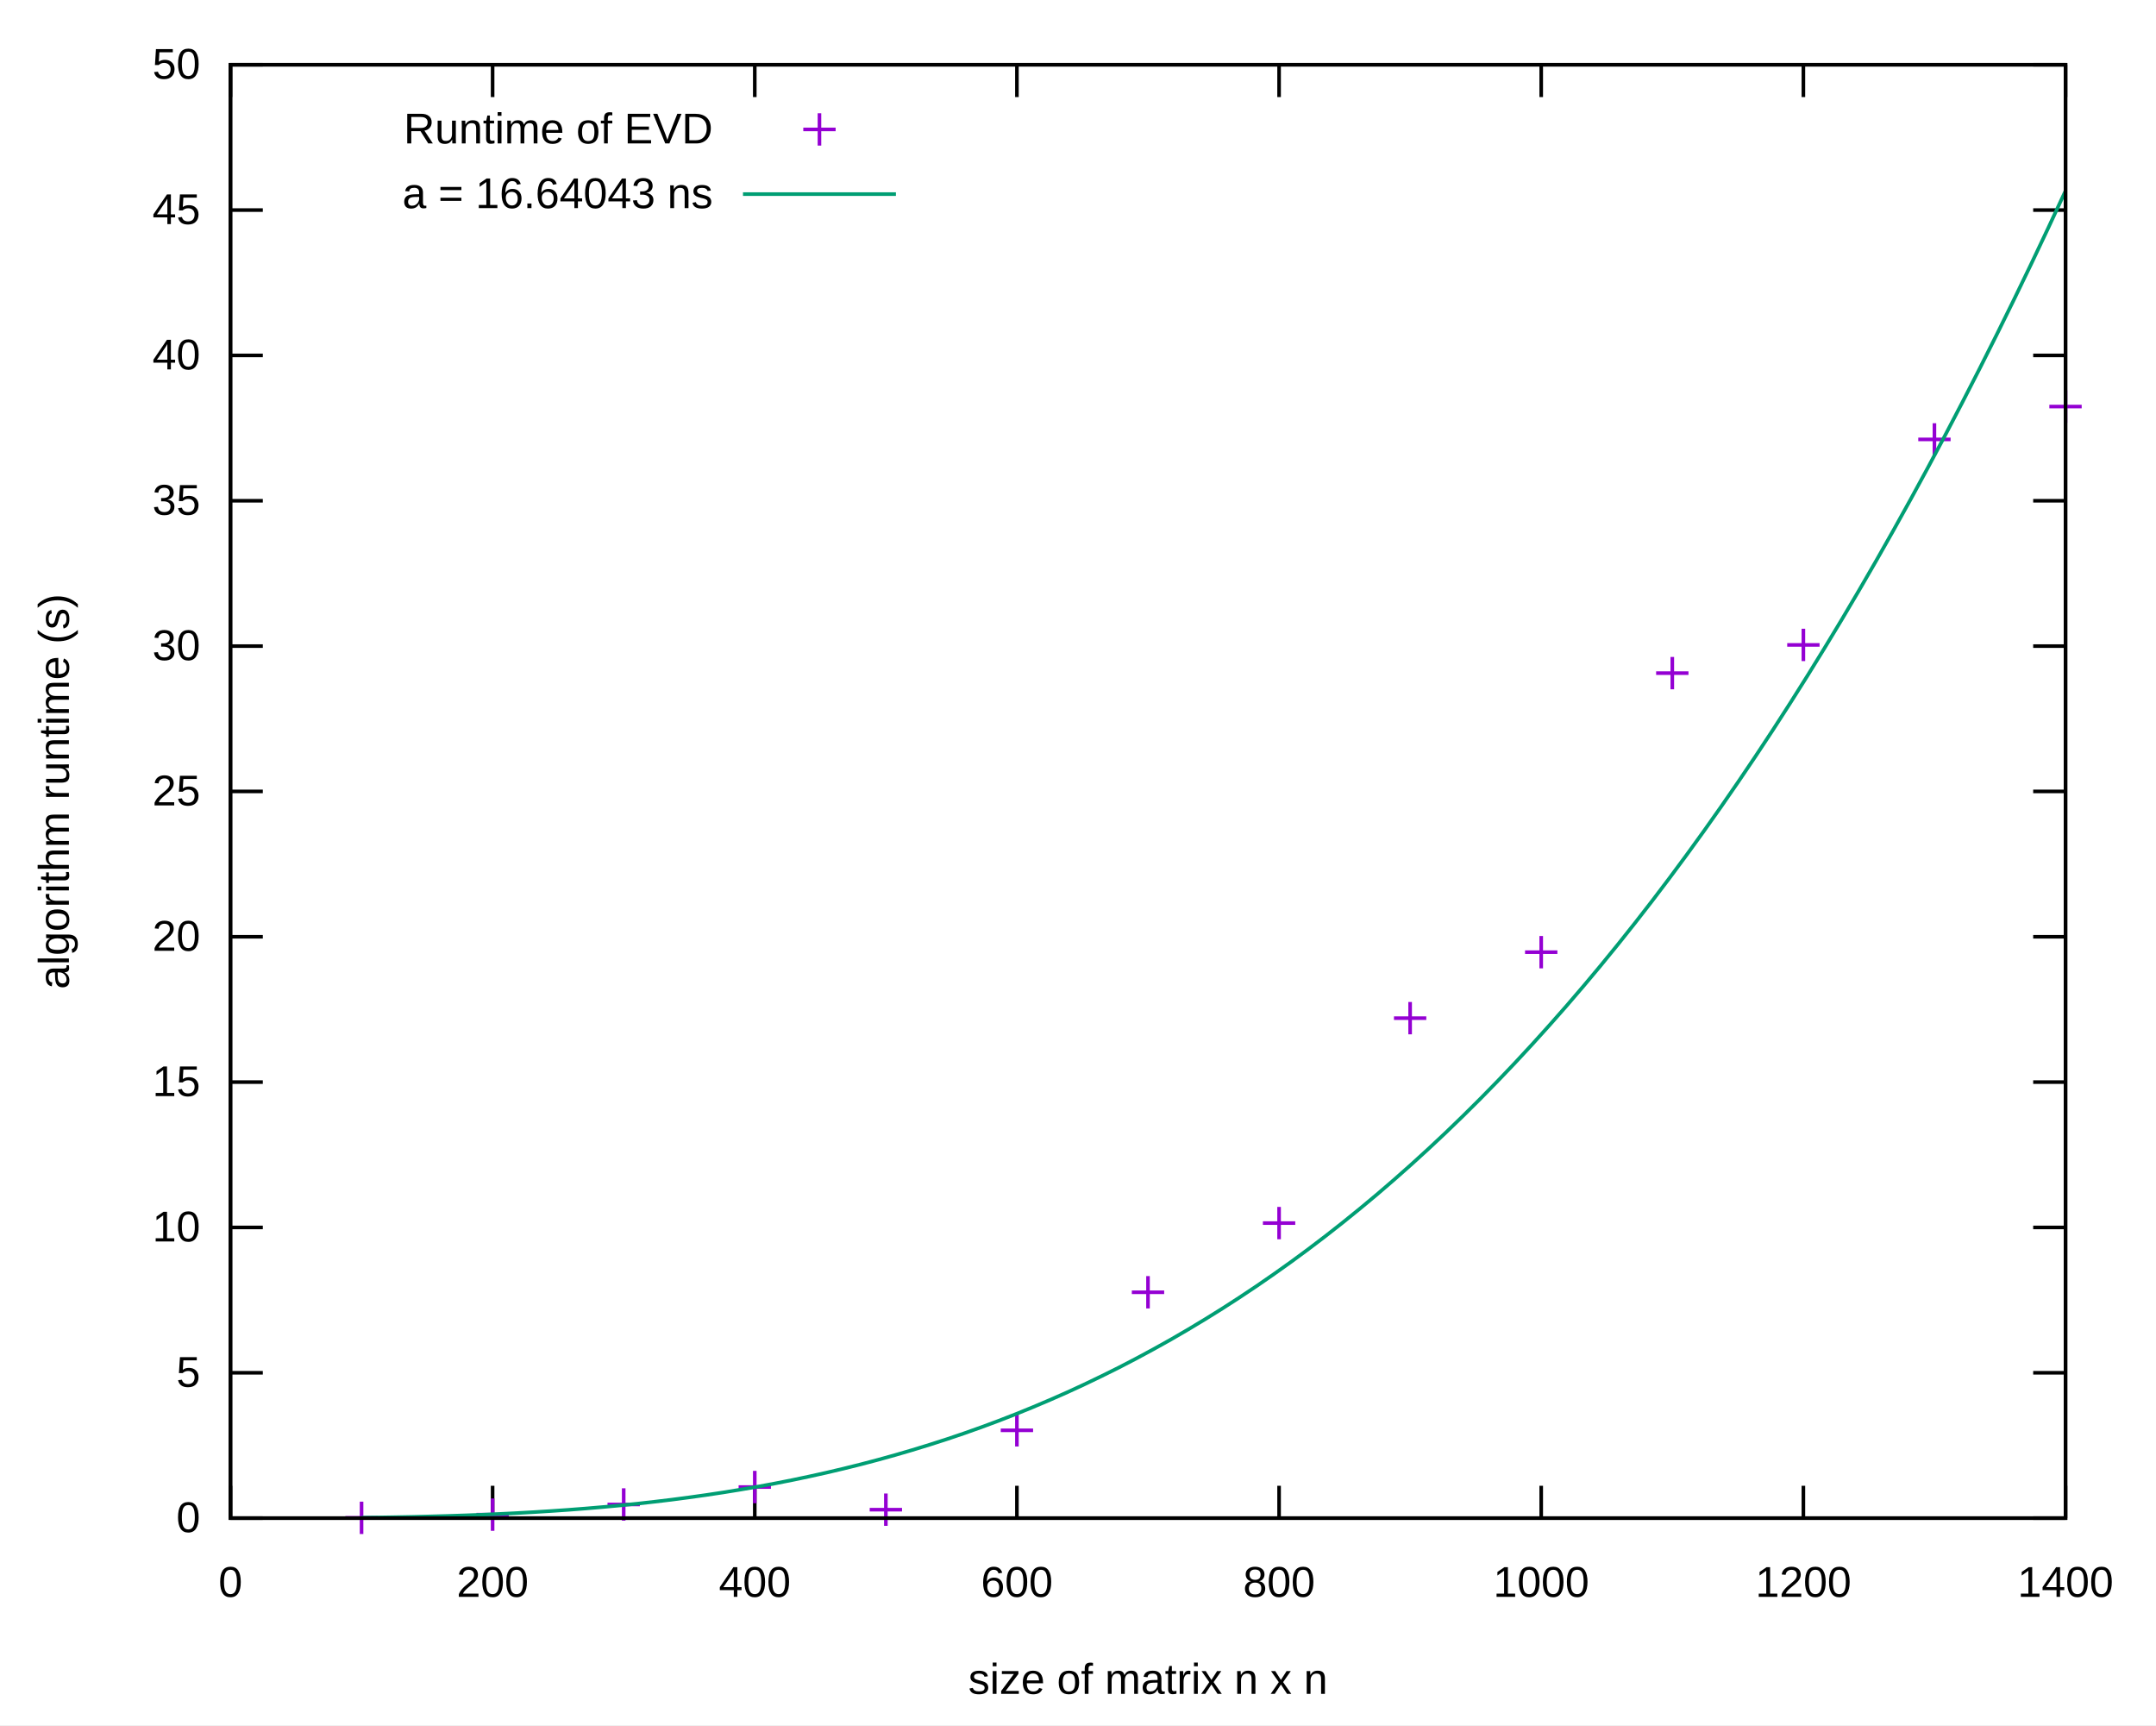
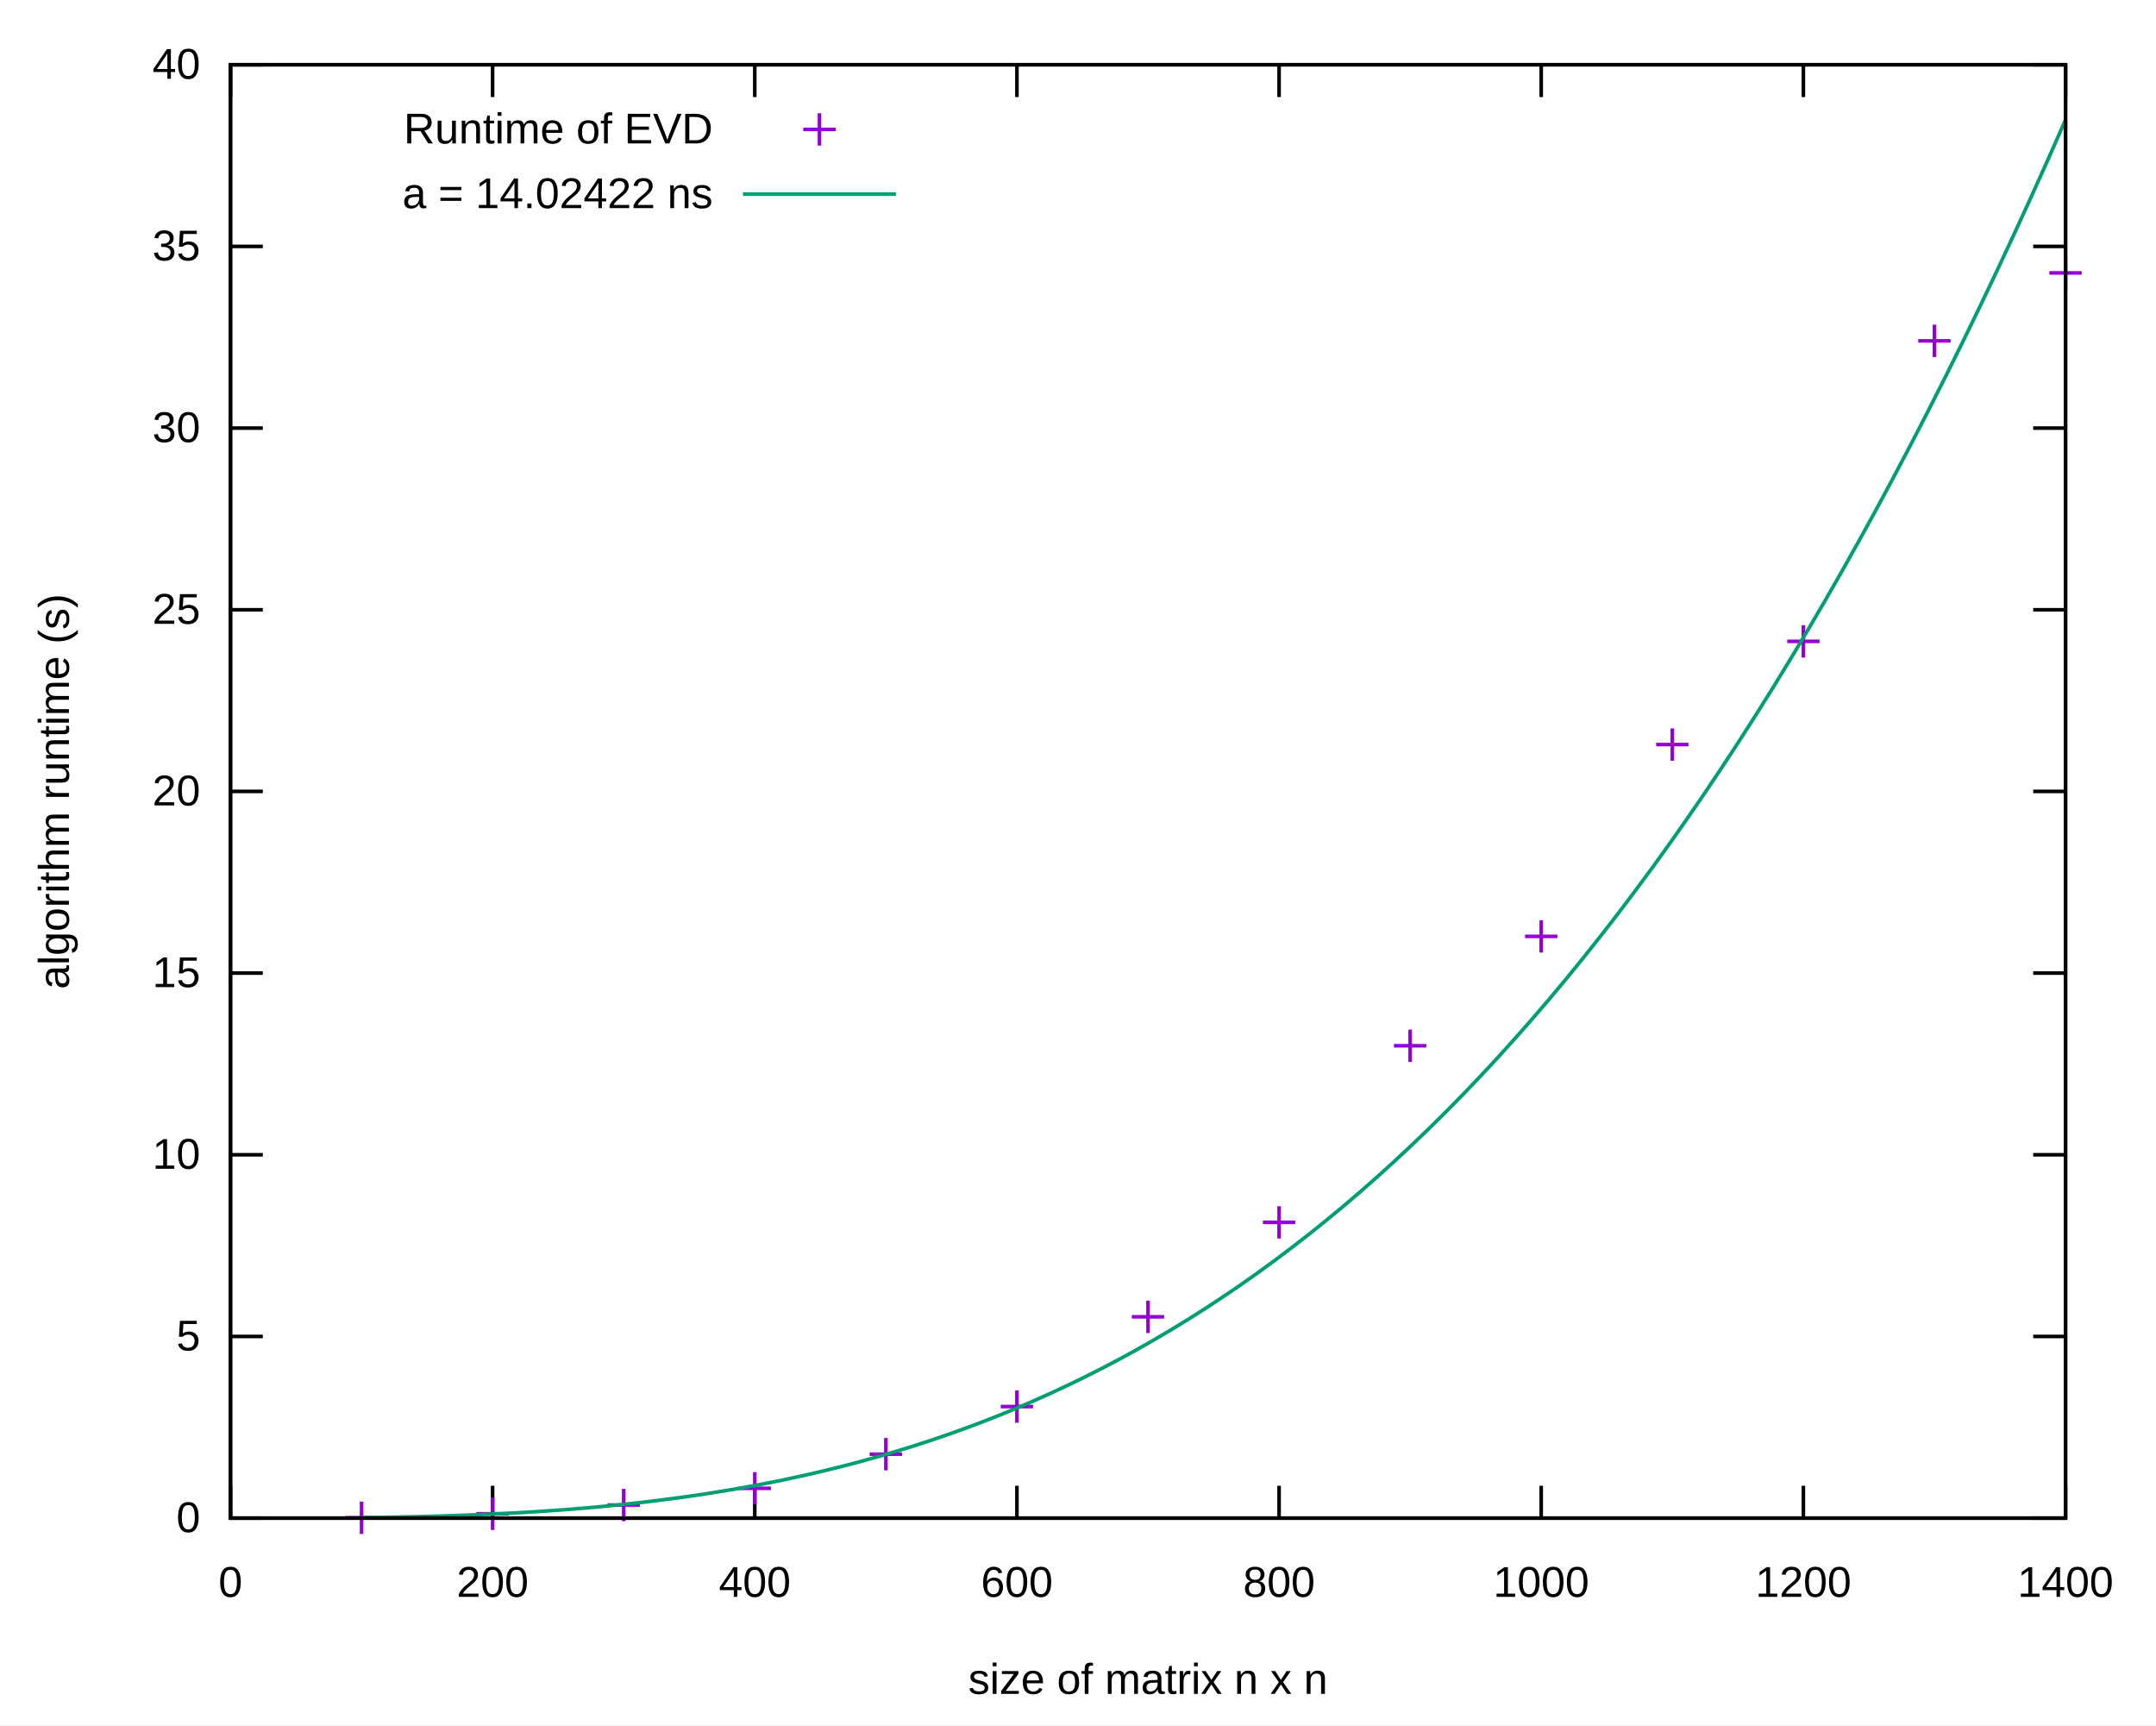
<svg xmlns="http://www.w3.org/2000/svg" xmlns:xlink="http://www.w3.org/1999/xlink" width="600" height="480" viewBox="0 0 600 480">
  <g id="gnuplot_canvas">
    <rect x="0" y="0" width="600" height="480" fill="#ffffff" />
    <defs>
      <circle id="gpDot" r="0.5" stroke-width="0.5" stroke="currentColor" />
      <path id="gpPt0" stroke-width="0.222" stroke="currentColor" d="M-1,0 h2 M0,-1 v2" />
      <path id="gpPt1" stroke-width="0.222" stroke="currentColor" d="M-1,-1 L1,1 M1,-1 L-1,1" />
      <path id="gpPt2" stroke-width="0.222" stroke="currentColor" d="M-1,0 L1,0 M0,-1 L0,1 M-1,-1 L1,1 M-1,1 L1,-1" />
      <rect id="gpPt3" stroke-width="0.222" stroke="currentColor" x="-1" y="-1" width="2" height="2" />
      <rect id="gpPt4" stroke-width="0.222" stroke="currentColor" fill="currentColor" x="-1" y="-1" width="2" height="2" />
      <circle id="gpPt5" stroke-width="0.222" stroke="currentColor" cx="0" cy="0" r="1" />
      <use xlink:href="#gpPt5" id="gpPt6" fill="currentColor" stroke="none" />
      <path id="gpPt7" stroke-width="0.222" stroke="currentColor" d="M0,-1.33 L-1.33,0.67 L1.33,0.67 z" />
      <use xlink:href="#gpPt7" id="gpPt8" fill="currentColor" stroke="none" />
      <use xlink:href="#gpPt7" id="gpPt9" stroke="currentColor" transform="rotate(180)" />
      <use xlink:href="#gpPt9" id="gpPt10" fill="currentColor" stroke="none" />
      <use xlink:href="#gpPt3" id="gpPt11" stroke="currentColor" transform="rotate(45)" />
      <use xlink:href="#gpPt11" id="gpPt12" fill="currentColor" stroke="none" />
      <path id="gpPt13" stroke-width="0.222" stroke="currentColor" d="M0,1.330 L1.265,0.411 L0.782,-1.067 L-0.782,-1.076 L-1.265,0.411 z" />
      <use xlink:href="#gpPt13" id="gpPt14" fill="currentColor" stroke="none" />
      <filter id="textbox" filterUnits="objectBoundingBox" x="0" y="0" height="1" width="1">
        <feFlood flood-color="#FFFFFF" flood-opacity="1" result="bgnd" />
        <feComposite in="SourceGraphic" in2="bgnd" operator="atop" />
      </filter>
      <filter id="greybox" filterUnits="objectBoundingBox" x="0" y="0" height="1" width="1">
        <feFlood flood-color="lightgrey" flood-opacity="1" result="grey" />
        <feComposite in="SourceGraphic" in2="grey" operator="atop" />
      </filter>
    </defs>
    <g fill="none" color="#FFFFFF" stroke="currentColor" stroke-width="1.00" stroke-linecap="butt" stroke-linejoin="miter">
</g>
    <g fill="none" color="black" stroke="currentColor" stroke-width="1.00" stroke-linecap="butt" stroke-linejoin="miter">
      <path stroke="black" d="M64.14,422.40 L73.14,422.40 M574.82,422.40 L565.82,422.40  " />
      <g transform="translate(55.75,426.30)" stroke="none" fill="black" font-family="Arial" font-size="12.00" text-anchor="end">
        <text>
          <tspan font-family="Arial"> 0</tspan>
        </text>
      </g>
    </g>
    <g fill="none" color="black" stroke="currentColor" stroke-width="1.00" stroke-linecap="butt" stroke-linejoin="miter">
-       <path stroke="black" d="M64.14,381.96 L73.14,381.96 M574.82,381.96 L565.82,381.96  " />
-       <g transform="translate(55.75,385.86)" stroke="none" fill="black" font-family="Arial" font-size="12.00" text-anchor="end">
+       <path stroke="black" d="M64.14,371.85 L73.14,371.85 M574.82,371.85 L565.82,371.85  " />
+       <g transform="translate(55.75,375.75)" stroke="none" fill="black" font-family="Arial" font-size="12.00" text-anchor="end">
        <text>
          <tspan font-family="Arial"> 5</tspan>
        </text>
      </g>
    </g>
    <g fill="none" color="black" stroke="currentColor" stroke-width="1.00" stroke-linecap="butt" stroke-linejoin="miter">
-       <path stroke="black" d="M64.14,341.52 L73.14,341.52 M574.82,341.52 L565.82,341.52  " />
-       <g transform="translate(55.75,345.42)" stroke="none" fill="black" font-family="Arial" font-size="12.00" text-anchor="end">
+       <path stroke="black" d="M64.14,321.30 L73.14,321.30 M574.82,321.30 L565.82,321.30  " />
+       <g transform="translate(55.75,325.20)" stroke="none" fill="black" font-family="Arial" font-size="12.00" text-anchor="end">
        <text>
          <tspan font-family="Arial"> 10</tspan>
        </text>
      </g>
    </g>
    <g fill="none" color="black" stroke="currentColor" stroke-width="1.00" stroke-linecap="butt" stroke-linejoin="miter">
-       <path stroke="black" d="M64.14,301.08 L73.14,301.08 M574.82,301.08 L565.82,301.08  " />
-       <g transform="translate(55.75,304.98)" stroke="none" fill="black" font-family="Arial" font-size="12.00" text-anchor="end">
+       <path stroke="black" d="M64.14,270.75 L73.14,270.75 M574.82,270.75 L565.82,270.75  " />
+       <g transform="translate(55.75,274.65)" stroke="none" fill="black" font-family="Arial" font-size="12.00" text-anchor="end">
        <text>
          <tspan font-family="Arial"> 15</tspan>
-         </text>
-       </g>
-     </g>
-     <g fill="none" color="black" stroke="currentColor" stroke-width="1.00" stroke-linecap="butt" stroke-linejoin="miter">
-       <path stroke="black" d="M64.14,260.64 L73.14,260.64 M574.82,260.64 L565.82,260.64  " />
-       <g transform="translate(55.75,264.54)" stroke="none" fill="black" font-family="Arial" font-size="12.00" text-anchor="end">
-         <text>
-           <tspan font-family="Arial"> 20</tspan>
        </text>
      </g>
    </g>
    <g fill="none" color="black" stroke="currentColor" stroke-width="1.00" stroke-linecap="butt" stroke-linejoin="miter">
      <path stroke="black" d="M64.14,220.20 L73.14,220.20 M574.82,220.20 L565.82,220.20  " />
      <g transform="translate(55.75,224.10)" stroke="none" fill="black" font-family="Arial" font-size="12.00" text-anchor="end">
        <text>
+           <tspan font-family="Arial"> 20</tspan>
+         </text>
+       </g>
+     </g>
+     <g fill="none" color="black" stroke="currentColor" stroke-width="1.00" stroke-linecap="butt" stroke-linejoin="miter">
+       <path stroke="black" d="M64.14,169.66 L73.14,169.66 M574.82,169.66 L565.82,169.66  " />
+       <g transform="translate(55.75,173.56)" stroke="none" fill="black" font-family="Arial" font-size="12.00" text-anchor="end">
+         <text>
          <tspan font-family="Arial"> 25</tspan>
        </text>
      </g>
    </g>
    <g fill="none" color="black" stroke="currentColor" stroke-width="1.00" stroke-linecap="butt" stroke-linejoin="miter">
-       <path stroke="black" d="M64.14,179.77 L73.14,179.77 M574.82,179.77 L565.82,179.77  " />
-       <g transform="translate(55.75,183.67)" stroke="none" fill="black" font-family="Arial" font-size="12.00" text-anchor="end">
+       <path stroke="black" d="M64.14,119.11 L73.14,119.11 M574.82,119.11 L565.82,119.11  " />
+       <g transform="translate(55.75,123.01)" stroke="none" fill="black" font-family="Arial" font-size="12.00" text-anchor="end">
        <text>
          <tspan font-family="Arial"> 30</tspan>
        </text>
      </g>
    </g>
    <g fill="none" color="black" stroke="currentColor" stroke-width="1.00" stroke-linecap="butt" stroke-linejoin="miter">
-       <path stroke="black" d="M64.14,139.33 L73.14,139.33 M574.82,139.33 L565.82,139.33  " />
-       <g transform="translate(55.75,143.23)" stroke="none" fill="black" font-family="Arial" font-size="12.00" text-anchor="end">
+       <path stroke="black" d="M64.14,68.56 L73.14,68.56 M574.82,68.56 L565.82,68.56  " />
+       <g transform="translate(55.75,72.46)" stroke="none" fill="black" font-family="Arial" font-size="12.00" text-anchor="end">
        <text>
          <tspan font-family="Arial"> 35</tspan>
-         </text>
-       </g>
-     </g>
-     <g fill="none" color="black" stroke="currentColor" stroke-width="1.00" stroke-linecap="butt" stroke-linejoin="miter">
-       <path stroke="black" d="M64.14,98.89 L73.14,98.89 M574.82,98.89 L565.82,98.89  " />
-       <g transform="translate(55.75,102.79)" stroke="none" fill="black" font-family="Arial" font-size="12.00" text-anchor="end">
-         <text>
-           <tspan font-family="Arial"> 40</tspan>
-         </text>
-       </g>
-     </g>
-     <g fill="none" color="black" stroke="currentColor" stroke-width="1.00" stroke-linecap="butt" stroke-linejoin="miter">
-       <path stroke="black" d="M64.14,58.45 L73.14,58.45 M574.82,58.45 L565.82,58.45  " />
-       <g transform="translate(55.75,62.35)" stroke="none" fill="black" font-family="Arial" font-size="12.00" text-anchor="end">
-         <text>
-           <tspan font-family="Arial"> 45</tspan>
        </text>
      </g>
    </g>
    <g fill="none" color="black" stroke="currentColor" stroke-width="1.00" stroke-linecap="butt" stroke-linejoin="miter">
      <path stroke="black" d="M64.14,18.01 L73.14,18.01 M574.82,18.01 L565.82,18.01  " />
      <g transform="translate(55.75,21.91)" stroke="none" fill="black" font-family="Arial" font-size="12.00" text-anchor="end">
        <text>
-           <tspan font-family="Arial"> 50</tspan>
+           <tspan font-family="Arial"> 40</tspan>
        </text>
      </g>
    </g>
    <g fill="none" color="black" stroke="currentColor" stroke-width="1.00" stroke-linecap="butt" stroke-linejoin="miter">
      <path stroke="black" d="M64.14,422.40 L64.14,413.40 M64.14,18.01 L64.14,27.01  " />
      <g transform="translate(64.14,444.30)" stroke="none" fill="black" font-family="Arial" font-size="12.00" text-anchor="middle">
        <text>
          <tspan font-family="Arial"> 0</tspan>
        </text>
      </g>
    </g>
    <g fill="none" color="black" stroke="currentColor" stroke-width="1.00" stroke-linecap="butt" stroke-linejoin="miter">
      <path stroke="black" d="M137.09,422.40 L137.09,413.40 M137.09,18.01 L137.09,27.01  " />
      <g transform="translate(137.09,444.30)" stroke="none" fill="black" font-family="Arial" font-size="12.00" text-anchor="middle">
        <text>
          <tspan font-family="Arial"> 200</tspan>
        </text>
      </g>
    </g>
    <g fill="none" color="black" stroke="currentColor" stroke-width="1.00" stroke-linecap="butt" stroke-linejoin="miter">
      <path stroke="black" d="M210.05,422.40 L210.05,413.40 M210.05,18.01 L210.05,27.01  " />
      <g transform="translate(210.05,444.30)" stroke="none" fill="black" font-family="Arial" font-size="12.00" text-anchor="middle">
        <text>
          <tspan font-family="Arial"> 400</tspan>
        </text>
      </g>
    </g>
    <g fill="none" color="black" stroke="currentColor" stroke-width="1.00" stroke-linecap="butt" stroke-linejoin="miter">
      <path stroke="black" d="M283.00,422.40 L283.00,413.40 M283.00,18.01 L283.00,27.01  " />
      <g transform="translate(283.00,444.30)" stroke="none" fill="black" font-family="Arial" font-size="12.00" text-anchor="middle">
        <text>
          <tspan font-family="Arial"> 600</tspan>
        </text>
      </g>
    </g>
    <g fill="none" color="black" stroke="currentColor" stroke-width="1.00" stroke-linecap="butt" stroke-linejoin="miter">
      <path stroke="black" d="M355.96,422.40 L355.96,413.40 M355.96,18.01 L355.96,27.01  " />
      <g transform="translate(355.96,444.30)" stroke="none" fill="black" font-family="Arial" font-size="12.00" text-anchor="middle">
        <text>
          <tspan font-family="Arial"> 800</tspan>
        </text>
      </g>
    </g>
    <g fill="none" color="black" stroke="currentColor" stroke-width="1.00" stroke-linecap="butt" stroke-linejoin="miter">
      <path stroke="black" d="M428.91,422.40 L428.91,413.40 M428.91,18.01 L428.91,27.01  " />
      <g transform="translate(428.91,444.30)" stroke="none" fill="black" font-family="Arial" font-size="12.00" text-anchor="middle">
        <text>
          <tspan font-family="Arial"> 1000</tspan>
        </text>
      </g>
    </g>
    <g fill="none" color="black" stroke="currentColor" stroke-width="1.00" stroke-linecap="butt" stroke-linejoin="miter">
      <path stroke="black" d="M501.87,422.40 L501.87,413.40 M501.87,18.01 L501.87,27.01  " />
      <g transform="translate(501.87,444.30)" stroke="none" fill="black" font-family="Arial" font-size="12.00" text-anchor="middle">
        <text>
          <tspan font-family="Arial"> 1200</tspan>
        </text>
      </g>
    </g>
    <g fill="none" color="black" stroke="currentColor" stroke-width="1.00" stroke-linecap="butt" stroke-linejoin="miter">
      <path stroke="black" d="M574.82,422.40 L574.82,413.40 M574.82,18.01 L574.82,27.01  " />
      <g transform="translate(574.82,444.30)" stroke="none" fill="black" font-family="Arial" font-size="12.00" text-anchor="middle">
        <text>
          <tspan font-family="Arial"> 1400</tspan>
        </text>
      </g>
    </g>
    <g fill="none" color="black" stroke="currentColor" stroke-width="1.00" stroke-linecap="butt" stroke-linejoin="miter">
</g>
    <g fill="none" color="black" stroke="currentColor" stroke-width="1.00" stroke-linecap="butt" stroke-linejoin="miter">
      <path stroke="black" d="M64.14,18.01 L64.14,422.40 L574.82,422.40 L574.82,18.01 L64.14,18.01 Z  " />
    </g>
    <g fill="none" color="black" stroke="currentColor" stroke-width="1.00" stroke-linecap="butt" stroke-linejoin="miter">
</g>
    <g id="gnuplot_plot_1">
      <g fill="none" color="black" stroke="currentColor" stroke-width="1.00" stroke-linecap="butt" stroke-linejoin="miter">
        <g transform="translate(198.38,39.91)" stroke="none" fill="black" font-family="Arial" font-size="12.00" text-anchor="end">
          <text>
            <tspan font-family="Arial">Runtime of EVD</tspan>
          </text>
        </g>
      </g>
      <g fill="none" color="black" stroke="currentColor" stroke-width="1.00" stroke-linecap="butt" stroke-linejoin="miter">
-         <use xlink:href="#gpPt0" transform="translate(100.62,422.32) scale(4.50)" color="rgb(148,   0, 211)" />
-         <use xlink:href="#gpPt0" transform="translate(137.09,421.43) scale(4.50)" color="rgb(148,   0, 211)" />
-         <use xlink:href="#gpPt0" transform="translate(173.57,418.60) scale(4.50)" color="rgb(148,   0, 211)" />
-         <use xlink:href="#gpPt0" transform="translate(210.05,413.75) scale(4.50)" color="rgb(148,   0, 211)" />
-         <use xlink:href="#gpPt0" transform="translate(246.53,420.05) scale(4.50)" color="rgb(148,   0, 211)" />
-         <use xlink:href="#gpPt0" transform="translate(283.00,397.97) scale(4.50)" color="rgb(148,   0, 211)" />
-         <use xlink:href="#gpPt0" transform="translate(319.48,359.56) scale(4.50)" color="rgb(148,   0, 211)" />
-         <use xlink:href="#gpPt0" transform="translate(355.96,340.31) scale(4.50)" color="rgb(148,   0, 211)" />
-         <use xlink:href="#gpPt0" transform="translate(392.43,283.29) scale(4.50)" color="rgb(148,   0, 211)" />
-         <use xlink:href="#gpPt0" transform="translate(428.91,264.93) scale(4.50)" color="rgb(148,   0, 211)" />
-         <use xlink:href="#gpPt0" transform="translate(465.39,187.29) scale(4.50)" color="rgb(148,   0, 211)" />
-         <use xlink:href="#gpPt0" transform="translate(501.87,179.44) scale(4.50)" color="rgb(148,   0, 211)" />
-         <use xlink:href="#gpPt0" transform="translate(538.34,122.26) scale(4.50)" color="rgb(148,   0, 211)" />
-         <use xlink:href="#gpPt0" transform="translate(574.82,113.12) scale(4.50)" color="rgb(148,   0, 211)" />
+         <use xlink:href="#gpPt0" transform="translate(100.62,422.30) scale(4.50)" color="rgb(148,   0, 211)" />
+         <use xlink:href="#gpPt0" transform="translate(137.09,421.19) scale(4.50)" color="rgb(148,   0, 211)" />
+         <use xlink:href="#gpPt0" transform="translate(173.57,418.76) scale(4.50)" color="rgb(148,   0, 211)" />
+         <use xlink:href="#gpPt0" transform="translate(210.05,414.11) scale(4.50)" color="rgb(148,   0, 211)" />
+         <use xlink:href="#gpPt0" transform="translate(246.53,404.61) scale(4.50)" color="rgb(148,   0, 211)" />
+         <use xlink:href="#gpPt0" transform="translate(283.00,391.36) scale(4.50)" color="rgb(148,   0, 211)" />
+         <use xlink:href="#gpPt0" transform="translate(319.48,366.39) scale(4.50)" color="rgb(148,   0, 211)" />
+         <use xlink:href="#gpPt0" transform="translate(355.96,340.11) scale(4.50)" color="rgb(148,   0, 211)" />
+         <use xlink:href="#gpPt0" transform="translate(392.43,290.97) scale(4.50)" color="rgb(148,   0, 211)" />
+         <use xlink:href="#gpPt0" transform="translate(428.91,260.54) scale(4.50)" color="rgb(148,   0, 211)" />
+         <use xlink:href="#gpPt0" transform="translate(465.39,207.16) scale(4.50)" color="rgb(148,   0, 211)" />
+         <use xlink:href="#gpPt0" transform="translate(501.87,178.45) scale(4.50)" color="rgb(148,   0, 211)" />
+         <use xlink:href="#gpPt0" transform="translate(538.34,94.84) scale(4.50)" color="rgb(148,   0, 211)" />
+         <use xlink:href="#gpPt0" transform="translate(574.82,75.94) scale(4.50)" color="rgb(148,   0, 211)" />
        <use xlink:href="#gpPt0" transform="translate(228.05,36.01) scale(4.50)" color="rgb(148,   0, 211)" />
      </g>
    </g>
    <g id="gnuplot_plot_2">
      <g fill="none" color="black" stroke="currentColor" stroke-width="1.00" stroke-linecap="butt" stroke-linejoin="miter">
        <g transform="translate(198.38,57.91)" stroke="none" fill="black" font-family="Arial" font-size="12.00" text-anchor="end">
          <text>
-             <tspan font-family="Arial">a = 16.64043 ns</tspan>
+             <tspan font-family="Arial">a = 14.02422 ns</tspan>
          </text>
        </g>
      </g>
      <g fill="none" color="black" stroke="currentColor" stroke-width="1.00" stroke-linecap="butt" stroke-linejoin="miter">
-         <path stroke="rgb(  0, 158, 115)" d="M206.77,54.01 L249.33,54.01 M100.62,422.27 L105.41,422.21 L110.20,422.13 L114.99,422.04 L119.78,421.92 L124.57,421.79   L129.36,421.63 L134.15,421.45 L138.94,421.24 L143.73,421.00 L148.52,420.73 L153.31,420.43 L158.10,420.10 L162.89,419.73   L167.68,419.32 L172.47,418.88 L177.26,418.39 L182.05,417.85 L186.84,417.28 L191.63,416.65 L196.42,415.98 L201.21,415.26   L206.00,414.48 L210.79,413.66 L215.58,412.77 L220.37,411.83 L225.16,410.82 L229.95,409.76 L234.74,408.63 L239.53,407.44   L244.31,406.18 L249.10,404.85 L253.89,403.45 L258.68,401.98 L263.47,400.44 L268.26,398.82 L273.05,397.12 L277.84,395.34   L282.63,393.48 L287.42,391.53 L292.21,389.50 L297.00,387.39 L301.79,385.18 L306.58,382.88 L311.37,380.50 L316.16,378.01   L320.95,375.43 L325.74,372.76 L330.53,369.98 L335.32,367.10 L340.11,364.12 L344.90,361.03 L349.69,357.84 L354.48,354.53   L359.27,351.12 L364.06,347.59 L368.85,343.95 L373.64,340.19 L378.43,336.31 L383.22,332.32 L388.01,328.20 L392.80,323.96   L397.59,319.59 L402.38,315.10 L407.17,310.47 L411.96,305.72 L416.75,300.83 L421.54,295.81 L426.33,290.65 L431.12,285.35   L435.91,279.92 L440.70,274.34 L445.49,268.62 L450.28,262.75 L455.07,256.73 L459.86,250.57 L464.65,244.25 L469.44,237.78   L474.23,231.16 L479.02,224.38 L483.81,217.44 L488.60,210.35 L493.39,203.09 L498.18,195.66 L502.97,188.07 L507.76,180.31   L512.55,172.39 L517.34,164.29 L522.13,156.02 L526.92,147.57 L531.71,138.95 L536.50,130.15 L541.29,121.17 L546.08,112.01   L550.87,102.66 L555.66,93.13 L560.45,83.41 L565.24,73.50 L570.03,63.39 L574.82,53.10  " />
+         <path stroke="rgb(  0, 158, 115)" d="M206.77,54.01 L249.33,54.01 M100.62,422.26 L105.41,422.19 L110.20,422.11 L114.99,422.02 L119.78,421.90 L124.57,421.76   L129.36,421.59 L134.15,421.40 L138.94,421.18 L143.73,420.93 L148.52,420.65 L153.31,420.33 L158.10,419.98 L162.89,419.59   L167.68,419.16 L172.47,418.69 L177.26,418.17 L182.05,417.61 L186.84,417.00 L191.63,416.35 L196.42,415.64 L201.21,414.88   L206.00,414.06 L210.79,413.19 L215.58,412.26 L220.37,411.26 L225.16,410.21 L229.95,409.08 L234.74,407.90 L239.53,406.64   L244.31,405.31 L249.10,403.91 L253.89,402.44 L258.68,400.89 L263.47,399.26 L268.26,397.55 L273.05,395.76 L277.84,393.89   L282.63,391.93 L287.42,389.88 L292.21,387.74 L297.00,385.51 L301.79,383.19 L306.58,380.77 L311.37,378.26 L316.16,375.64   L320.95,372.92 L325.74,370.10 L330.53,367.18 L335.32,364.14 L340.11,361.00 L344.90,357.75 L349.69,354.38 L354.48,350.90   L359.27,347.30 L364.06,343.59 L368.85,339.75 L373.64,335.79 L378.43,331.71 L383.22,327.50 L388.01,323.16 L392.80,318.69   L397.59,314.09 L402.38,309.36 L407.17,304.49 L411.96,299.48 L416.75,294.33 L421.54,289.04 L426.33,283.60 L431.12,278.03   L435.91,272.30 L440.70,266.42 L445.49,260.39 L450.28,254.21 L455.07,247.87 L459.86,241.38 L464.65,234.73 L469.44,227.91   L474.23,220.94 L479.02,213.79 L483.81,206.48 L488.60,199.01 L493.39,191.36 L498.18,183.54 L502.97,175.54 L507.76,167.37   L512.55,159.02 L517.34,150.49 L522.13,141.77 L526.92,132.88 L531.71,123.79 L536.50,114.52 L541.29,105.06 L546.08,95.41   L550.87,85.56 L555.66,75.52 L560.45,65.28 L565.24,54.84 L570.03,44.20 L574.82,33.35  " />
      </g>
    </g>
    <g fill="none" color="#FFFFFF" stroke="rgb(  0, 158, 115)" stroke-width="2.00" stroke-linecap="butt" stroke-linejoin="miter">
</g>
    <g fill="none" color="black" stroke="currentColor" stroke-width="2.00" stroke-linecap="butt" stroke-linejoin="miter">
</g>
    <g fill="none" color="black" stroke="black" stroke-width="1.00" stroke-linecap="butt" stroke-linejoin="miter">
</g>
    <g fill="none" color="black" stroke="currentColor" stroke-width="1.00" stroke-linecap="butt" stroke-linejoin="miter">
      <path stroke="black" d="M64.14,18.01 L64.14,422.40 L574.82,422.40 L574.82,18.01 L64.14,18.01 Z  " />
      <g transform="translate(19.18,220.21) rotate(270.00)" stroke="none" fill="black" font-family="Arial" font-size="12.00" text-anchor="middle">
        <text>
          <tspan font-family="Arial">algorithm runtime (s)</tspan>
        </text>
      </g>
    </g>
    <g fill="none" color="black" stroke="currentColor" stroke-width="1.00" stroke-linecap="butt" stroke-linejoin="miter">
      <g transform="translate(319.48,471.30)" stroke="none" fill="black" font-family="Arial" font-size="12.00" text-anchor="middle">
        <text>
          <tspan font-family="Arial">size of matrix n x n</tspan>
        </text>
      </g>
    </g>
    <g fill="none" color="black" stroke="currentColor" stroke-width="1.00" stroke-linecap="butt" stroke-linejoin="miter">
</g>
    <g fill="none" color="black" stroke="currentColor" stroke-width="1.00" stroke-linecap="butt" stroke-linejoin="miter">
</g>
  </g>
</svg>
